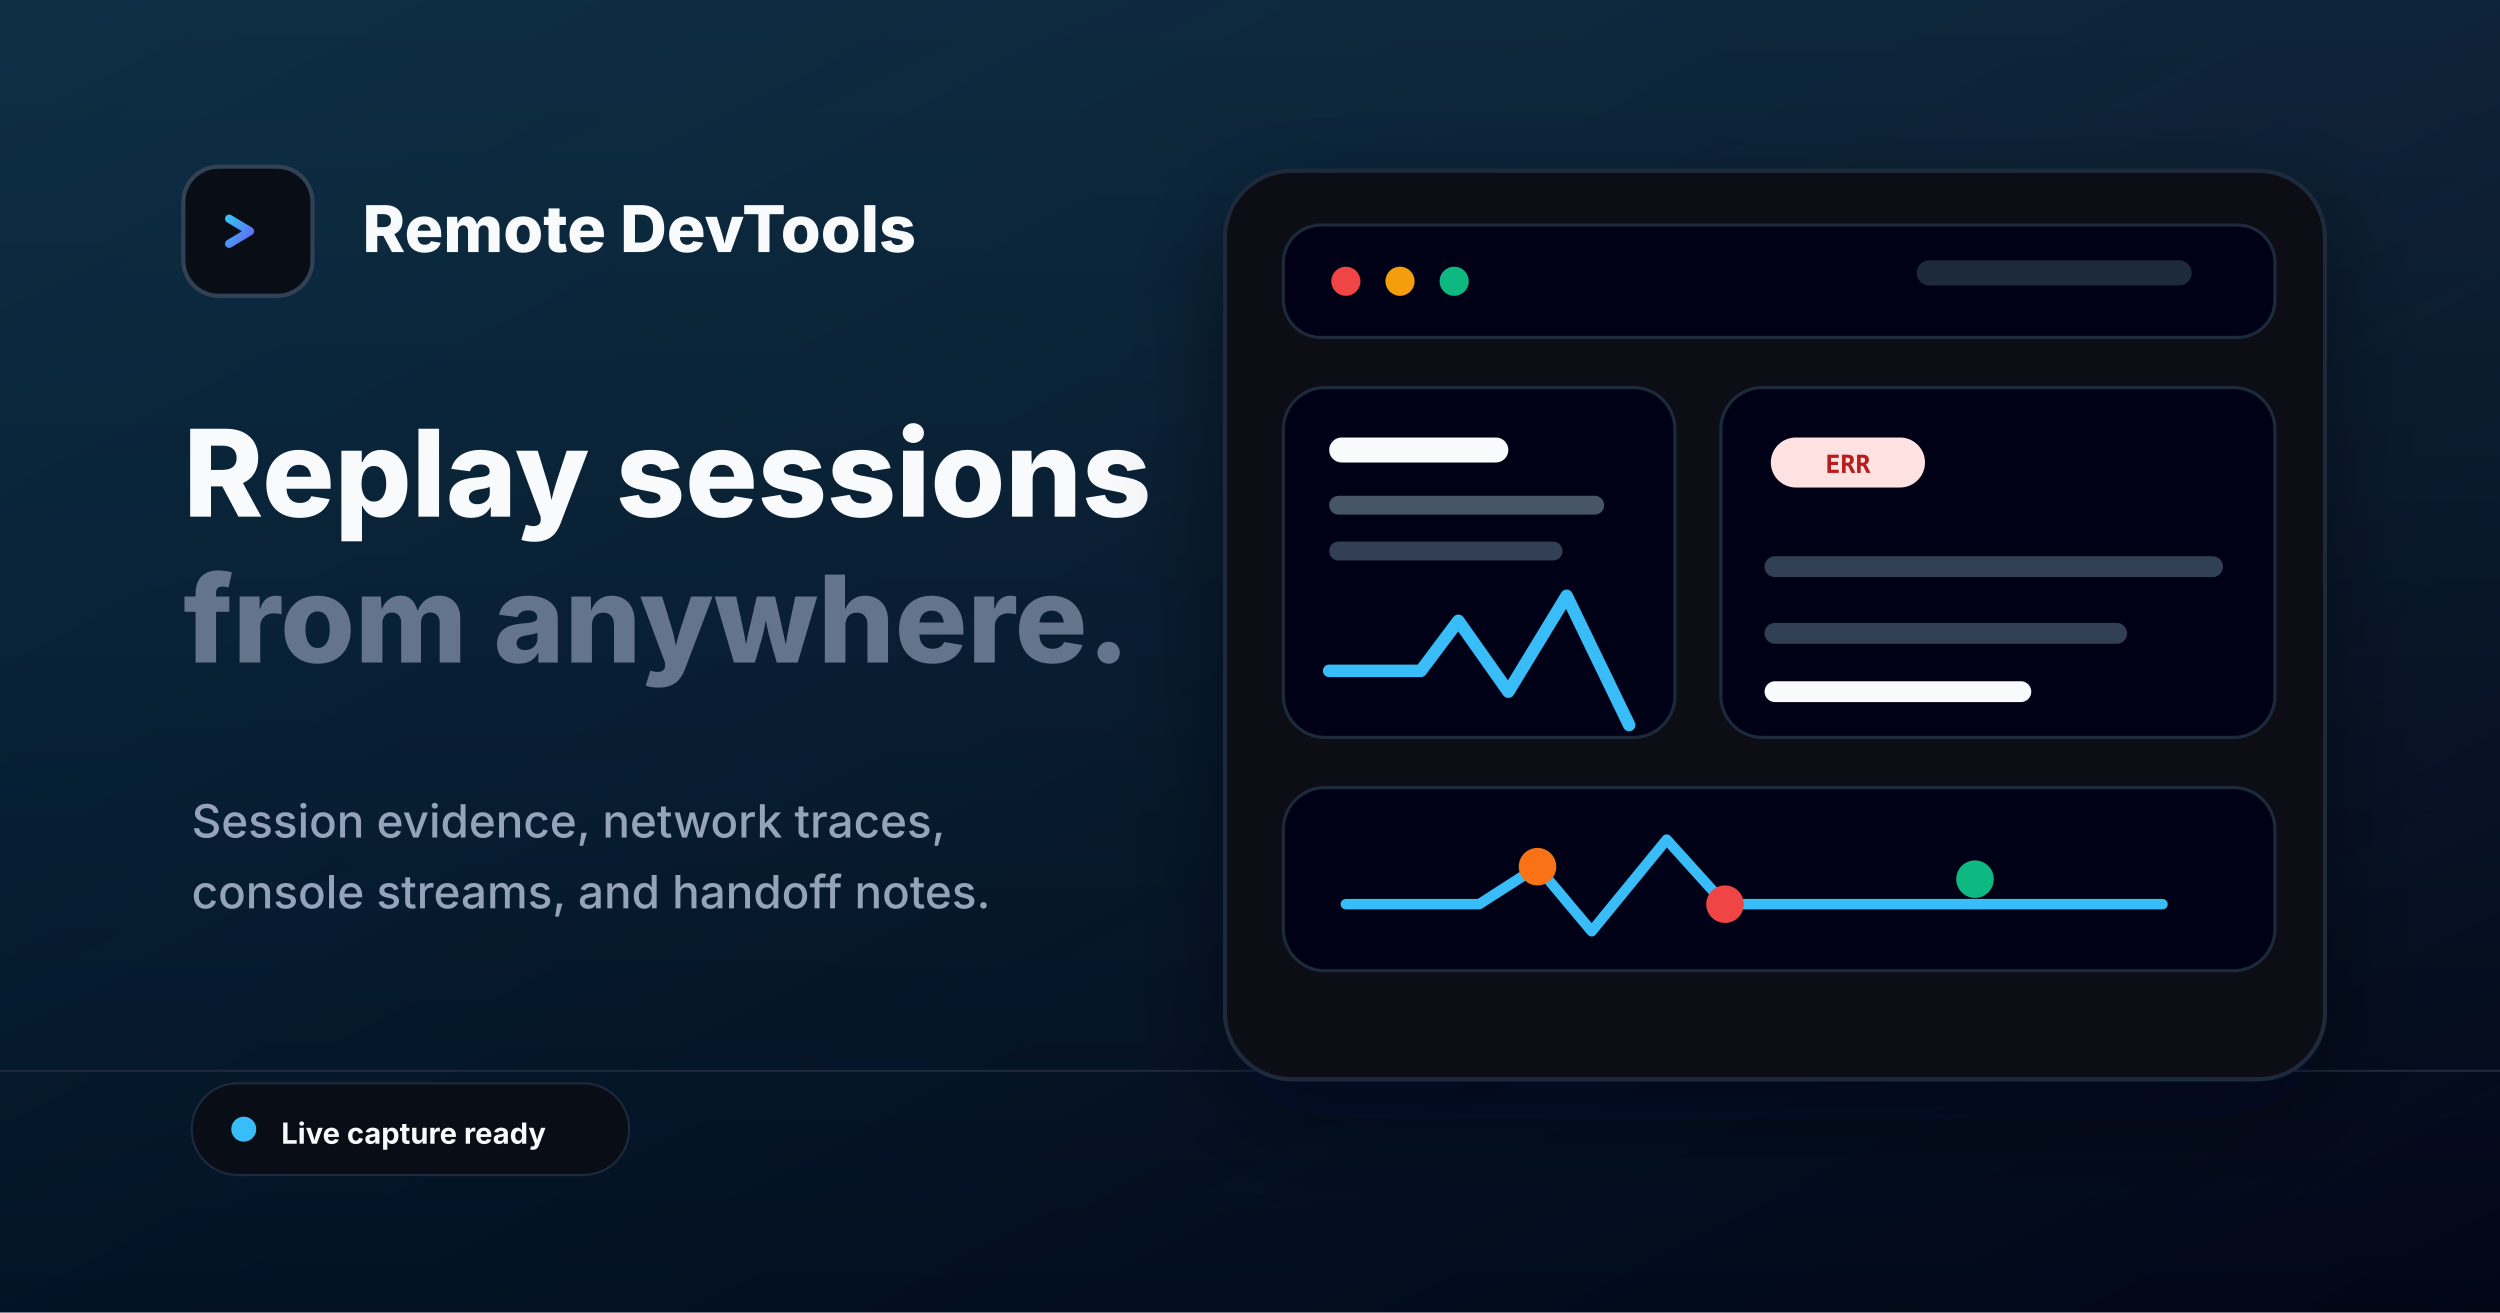
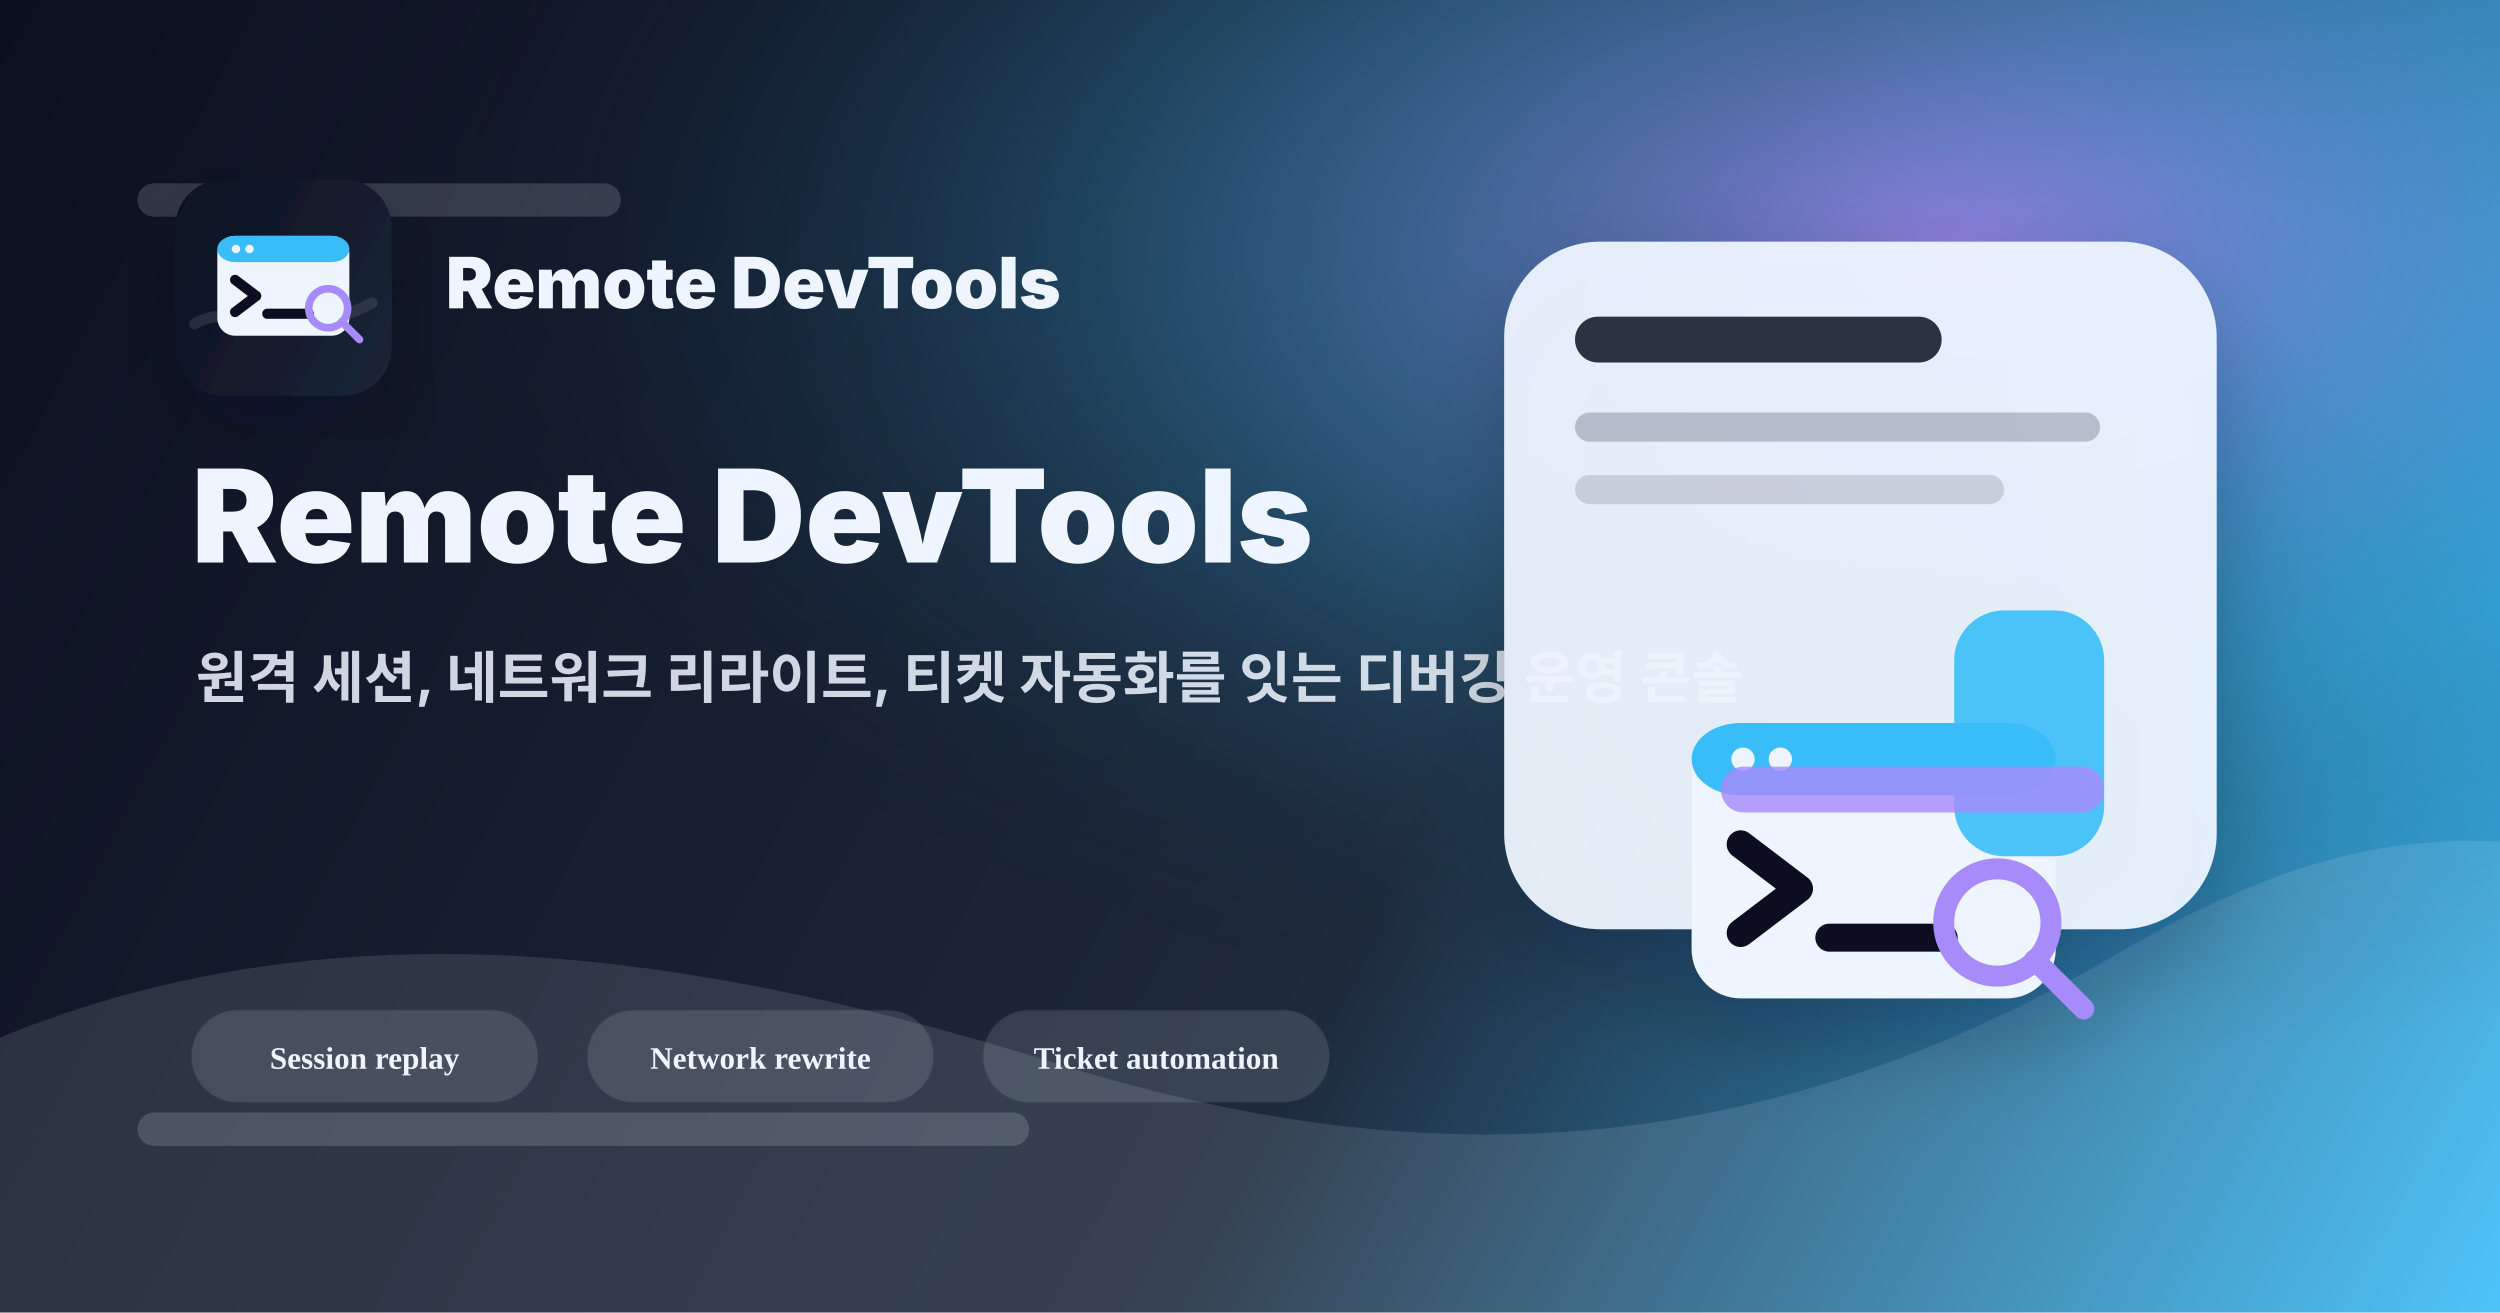
- <svg xmlns="http://www.w3.org/2000/svg" viewBox="0 0 1200 630" width="1200" height="630" role="img" aria-label="Remote DevTools">
+ <svg xmlns="http://www.w3.org/2000/svg" width="1200" height="630" viewBox="0 0 1200 630" role="img" aria-label="Remote DevTools">
  <defs>
-     <linearGradient id="bg" x1="0" y1="0" x2="0" y2="1">
-       <stop offset="0" stop-color="#0f172a" />
-       <stop offset="1" stop-color="#020617" />
+     <linearGradient id="bg" x1="0" y1="0" x2="1200" y2="630" gradientUnits="userSpaceOnUse">
+       <stop stop-color="#0b1020" />
+       <stop offset=".58" stop-color="#1e293b" />
+       <stop offset="1" stop-color="#38bdf8" />
    </linearGradient>
-     <linearGradient id="glow" x1="0" y1="0" x2="1" y2="1">
-       <stop offset="0%" stop-color="#38bdf8" />
-       <stop offset="100%" stop-color="#6366f1" />
-     </linearGradient>
-     <linearGradient id="softCyan" x1="0" y1="0" x2="1" y2="1">
-       <stop offset="0" stop-color="#0891b2" stop-opacity="0.2" />
-       <stop offset="1" stop-color="#0891b2" stop-opacity="0" />
-     </linearGradient>
-     <filter id="lift" x="-20%" y="-20%" width="140%" height="140%">
-       <feDropShadow dx="0" dy="18" stdDeviation="24" flood-color="#020617" flood-opacity="0.5" />
+     <radialGradient id="halo" cx="78%" cy="19%" r="62%">
+       <stop stop-color="#a78bfa" stop-opacity=".82" />
+       <stop offset=".56" stop-color="#38bdf8" stop-opacity=".22" />
+       <stop offset="1" stop-color="#0b1020" stop-opacity="0" />
+     </radialGradient>
+     <filter id="soft" x="-20%" y="-20%" width="140%" height="140%">
+       <feDropShadow dx="0" dy="18" stdDeviation="24" flood-color="#0b1020" flood-opacity=".26" />
    </filter>
  </defs>
  <rect width="1200" height="630" fill="url(#bg)" />
-   <rect width="1200" height="630" fill="url(#softCyan)" />
-   <path d="M0 514h1200" stroke="#1e293b" />
-   <g transform="translate(88 80)">
-     <rect width="62" height="62" rx="17" fill="#090d16" stroke="#334155" stroke-width="2" />
-     <path d="M 22 25 L 32 31 L 22 37" fill="none" stroke="url(#glow)" stroke-width="4" stroke-linecap="round" stroke-linejoin="round" />
-     <line x1="36" y1="37" x2="48" y2="37" stroke="url(#glow)" stroke-width="4" stroke-linecap="round" />
+   <rect width="1200" height="630" fill="url(#halo)" />
+   <path d="M0 498C166 430 340 458 512 512c176 54 336 44 504-54 72-42 126-57 184-54v226H0Z" fill="#eef5ff" opacity=".12" />
+   <path d="M74 96h216M74 542h412" stroke="#eef5ff" stroke-opacity=".16" stroke-width="16" stroke-linecap="round" />
+   <g transform="translate(84 86)" filter="url(#soft)">
+     <svg width="104" height="104" viewBox="0 0 512 512">
+       <rect width="512" height="512" rx="116" fill="url(#bg)" />
+       <rect width="512" height="512" rx="116" fill="url(#glow)" />
+       <path d="M46 342C154 278 238 414 466 292" fill="none" stroke="#eef5ff" stroke-opacity=".1" stroke-width="26" stroke-linecap="round" />
+       <g filter="url(#shadow)">
+         <g transform="translate(0 0) scale(1)">
+           <rect x="100" y="134" width="312" height="236" rx="42" fill="#eef5ff" />
+           <rect x="100" y="134" width="312" height="62" rx="42" fill="#38bdf8" />
+           <path d="M142 238l50 38-50 38M218 318h98" fill="none" stroke="#0b1020" stroke-width="24" stroke-linecap="round" stroke-linejoin="round" />
+           <circle cx="362" cy="305" r="46" fill="none" stroke="#a78bfa" stroke-width="18" />
+           <path d="M394 337l42 42" stroke="#a78bfa" stroke-width="18" stroke-linecap="round" />
+           <circle cx="144" cy="165" r="10" fill="#eef5ff" />
+           <circle cx="176" cy="165" r="10" fill="#eef5ff" />
+         </g>
+       </g>
+     </svg>
  </g>
-   <text x="174" y="121" font-family="Inter, -apple-system, BlinkMacSystemFont, 'Segoe UI', sans-serif" font-size="31" font-weight="800" fill="#f8fafc">Remote DevTools</text>
-   <text x="88" y="248" font-family="Inter, -apple-system, BlinkMacSystemFont, 'Segoe UI', sans-serif" font-size="58" font-weight="800" fill="#f8fafc">Replay sessions</text>
-   <text x="88" y="318" font-family="Inter, -apple-system, BlinkMacSystemFont, 'Segoe UI', sans-serif" font-size="58" font-weight="800" fill="#64748b">from anywhere.</text>
-   <text x="92" y="402" font-family="Inter, -apple-system, BlinkMacSystemFont, 'Segoe UI', sans-serif" font-size="22" font-weight="500" fill="#94a3b8">Session evidence, network traces,</text>
-   <text x="92" y="436" font-family="Inter, -apple-system, BlinkMacSystemFont, 'Segoe UI', sans-serif" font-size="22" font-weight="500" fill="#94a3b8">console streams, and handoff notes.</text>
-   <g transform="translate(92 520)">
-     <rect width="210" height="44" rx="22" fill="#090d16" stroke="#1e293b" stroke-width="1" />
-     <circle cx="25" cy="22" r="6" fill="#38bdf8" />
-     <text x="43" y="29" font-family="Inter, -apple-system, BlinkMacSystemFont, 'Segoe UI', sans-serif" font-size="14" font-weight="700" fill="#f8fafc">Live capture ready</text>
+   <text x="214" y="148" font-family="Inter, Pretendard, system-ui, -apple-system, BlinkMacSystemFont, 'Segoe UI', sans-serif" font-size="34" font-weight="900" fill="#eef5ff">Remote DevTools</text>
+   <text x="92" y="270" font-family="Inter, Pretendard, system-ui, -apple-system, BlinkMacSystemFont, 'Segoe UI', sans-serif" font-size="62" font-weight="900" fill="#eef5ff">Remote DevTools</text>
+   <text x="94" y="335" font-family="Pretendard, system-ui, -apple-system, BlinkMacSystemFont, 'Segoe UI', sans-serif" font-size="27" font-weight="700" fill="#eef5ff" opacity=".86">원격 세션, 네트워크 리라이트, 티켓 자동화를 잇는 디버깅 운영 콘솔</text>
+   <g transform="translate(92 485)">
+     <rect width="166" height="44" rx="22" fill="#eef5ff" opacity=".13" stroke="#eef5ff" stroke-opacity=".26" />
+     <text x="83" y="28" text-anchor="middle" font-size="15" font-weight="800" fill="#eef5ff">Session replay</text>
  </g>
-   <g transform="translate(588 82)" filter="url(#lift)">
-     <rect width="528" height="436" rx="32" fill="#090d16" stroke="#1e293b" stroke-width="2" />
-     <rect x="28" y="26" width="476" height="54" rx="18" fill="#020617" stroke="#1e293b" stroke-width="1.5" />
-     <circle cx="58" cy="53" r="7" fill="#ef4444" />
-     <circle cx="84" cy="53" r="7" fill="#f59e0b" />
-     <circle cx="110" cy="53" r="7" fill="#10b981" />
-     <rect x="332" y="43" width="132" height="12" rx="6" fill="#1e293b" />
-     <g transform="translate(28 104)">
-       <rect width="188" height="168" rx="20" fill="#020617" stroke="#1e293b" stroke-width="1.5" />
-       <path d="M22 136h44l18-24 24 34 28-46 30 62" fill="none" stroke="#38bdf8" stroke-width="6" stroke-linecap="round" stroke-linejoin="round" />
-       <rect x="22" y="24" width="86" height="12" rx="6" fill="#f8fafc" />
-       <rect x="22" y="52" width="132" height="9" rx="4.5" fill="#475569" />
-       <rect x="22" y="74" width="112" height="9" rx="4.5" fill="#334155" />
-     </g>
-     <g transform="translate(238 104)">
-       <rect width="266" height="168" rx="20" fill="#020617" stroke="#1e293b" stroke-width="1.5" />
-       <rect x="24" y="24" width="74" height="24" rx="12" fill="#fee2e2" />
-       <text x="61" y="41" text-anchor="middle" font-family="JetBrains Mono, ui-monospace, monospace" font-size="12" font-weight="700" fill="#b91c1c">ERR</text>
-       <path d="M26 86h210M26 118h164" stroke="#334155" stroke-width="10" stroke-linecap="round" />
-       <path d="M26 146h118" stroke="#f8fafc" stroke-width="10" stroke-linecap="round" />
-     </g>
-     <g transform="translate(28 296)">
-       <rect width="476" height="88" rx="20" fill="#020617" stroke="#1e293b" stroke-width="1.5" />
-       <path d="M30 56h64l28-18 26 31 36-44 28 31h210" fill="none" stroke="#38bdf8" stroke-width="5" stroke-linecap="round" stroke-linejoin="round" />
-       <circle cx="122" cy="38" r="9" fill="#f97316" />
-       <circle cx="212" cy="56" r="9" fill="#ef4444" />
-       <circle cx="332" cy="44" r="9" fill="#10b981" />
+   <g transform="translate(282 485)">
+     <rect width="166" height="44" rx="22" fill="#eef5ff" opacity=".13" stroke="#eef5ff" stroke-opacity=".26" />
+     <text x="83" y="28" text-anchor="middle" font-size="15" font-weight="800" fill="#eef5ff">Network rewrite</text>
+   </g>
+   <g transform="translate(472 485)">
+     <rect width="166" height="44" rx="22" fill="#eef5ff" opacity=".13" stroke="#eef5ff" stroke-opacity=".26" />
+     <text x="83" y="28" text-anchor="middle" font-size="15" font-weight="800" fill="#eef5ff">Ticket automation</text>
+   </g>
+   <g filter="url(#soft)">
+     <g transform="translate(722 116)">
+       <rect width="342" height="330" rx="46" fill="#eef5ff" opacity=".94" />
+       <rect x="34" y="36" width="176" height="22" rx="11" fill="#0b1020" opacity=".84" />
+       <rect x="34" y="82" width="252" height="14" rx="7" fill="#0b1020" opacity=".22" />
+       <rect x="34" y="112" width="206" height="14" rx="7" fill="#0b1020" opacity=".14" />
+       <g transform="translate(34 156) scale(.56)">
+         <g transform="translate(0 0) scale(1)">
+           <rect x="100" y="134" width="312" height="236" rx="42" fill="#eef5ff" />
+           <rect x="100" y="134" width="312" height="62" rx="42" fill="#38bdf8" />
+           <path d="M142 238l50 38-50 38M218 318h98" fill="none" stroke="#0b1020" stroke-width="24" stroke-linecap="round" stroke-linejoin="round" />
+           <circle cx="362" cy="305" r="46" fill="none" stroke="#a78bfa" stroke-width="18" />
+           <path d="M394 337l42 42" stroke="#a78bfa" stroke-width="18" stroke-linecap="round" />
+           <circle cx="144" cy="165" r="10" fill="#eef5ff" />
+           <circle cx="176" cy="165" r="10" fill="#eef5ff" />
+         </g>
+       </g>
+       <rect x="216" y="177" width="72" height="118" rx="24" fill="#38bdf8" opacity=".88" />
+       <rect x="104" y="252" width="184" height="22" rx="11" fill="#a78bfa" opacity=".82" />
    </g>
  </g>
</svg>
